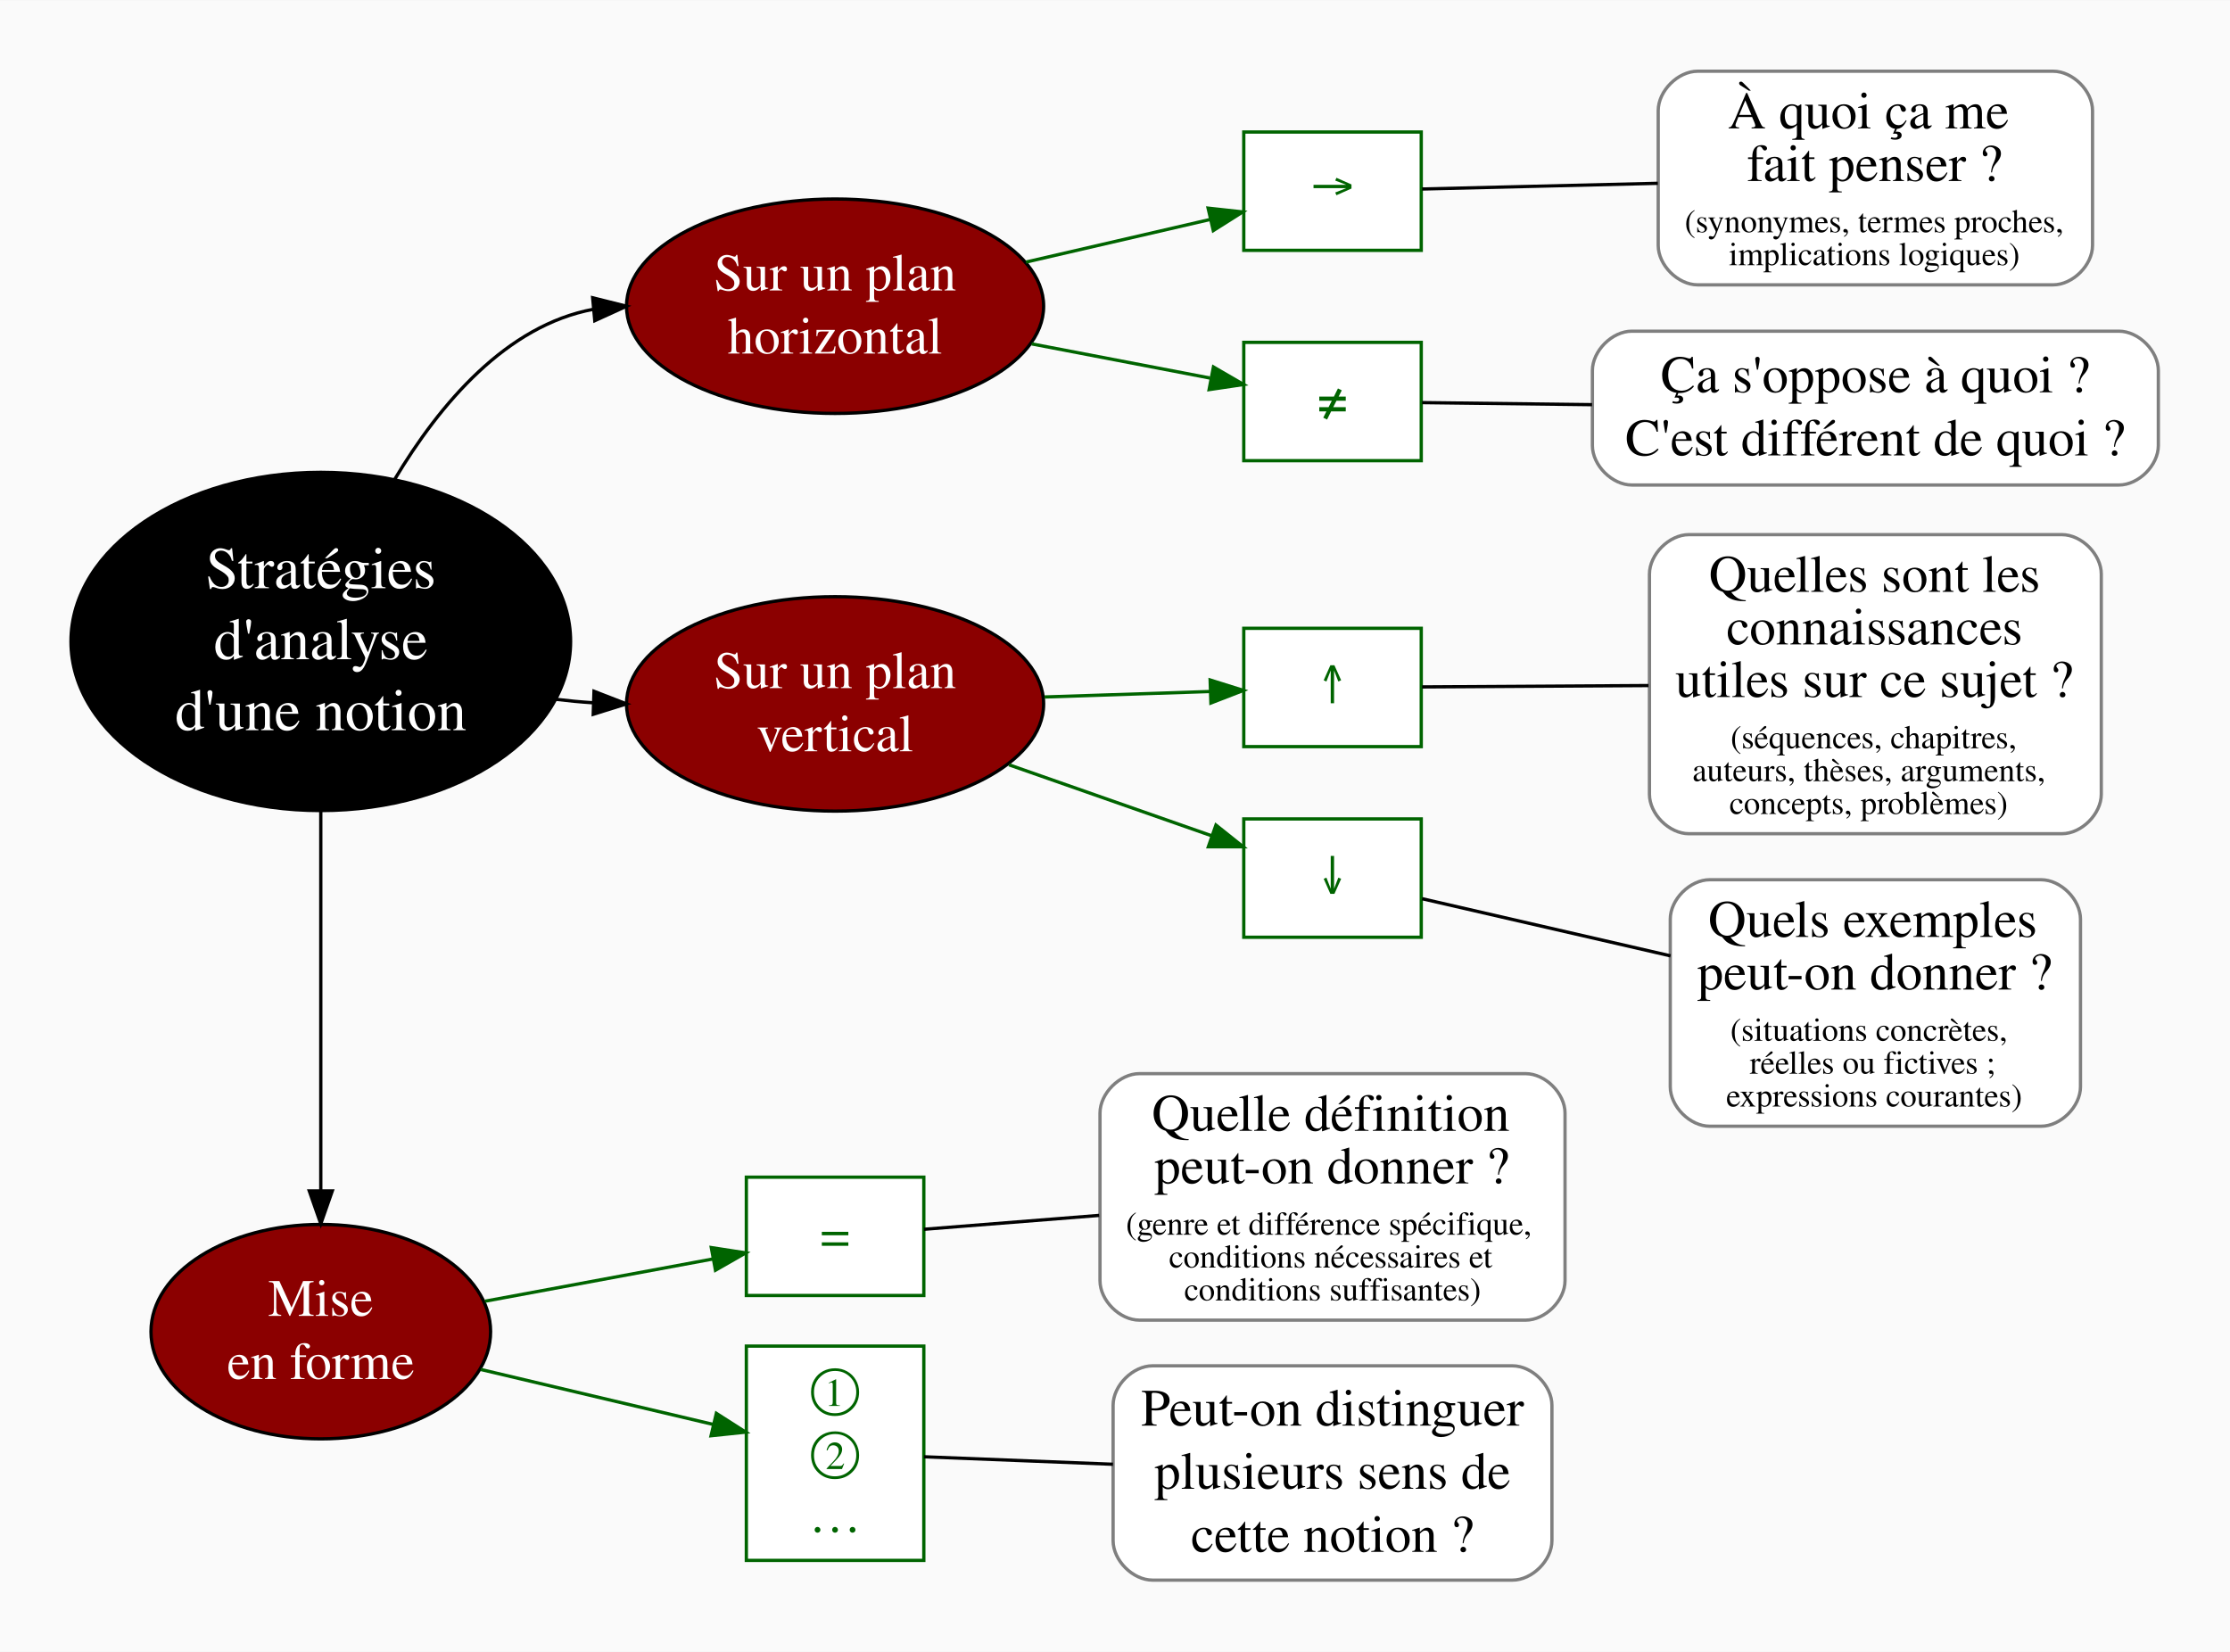
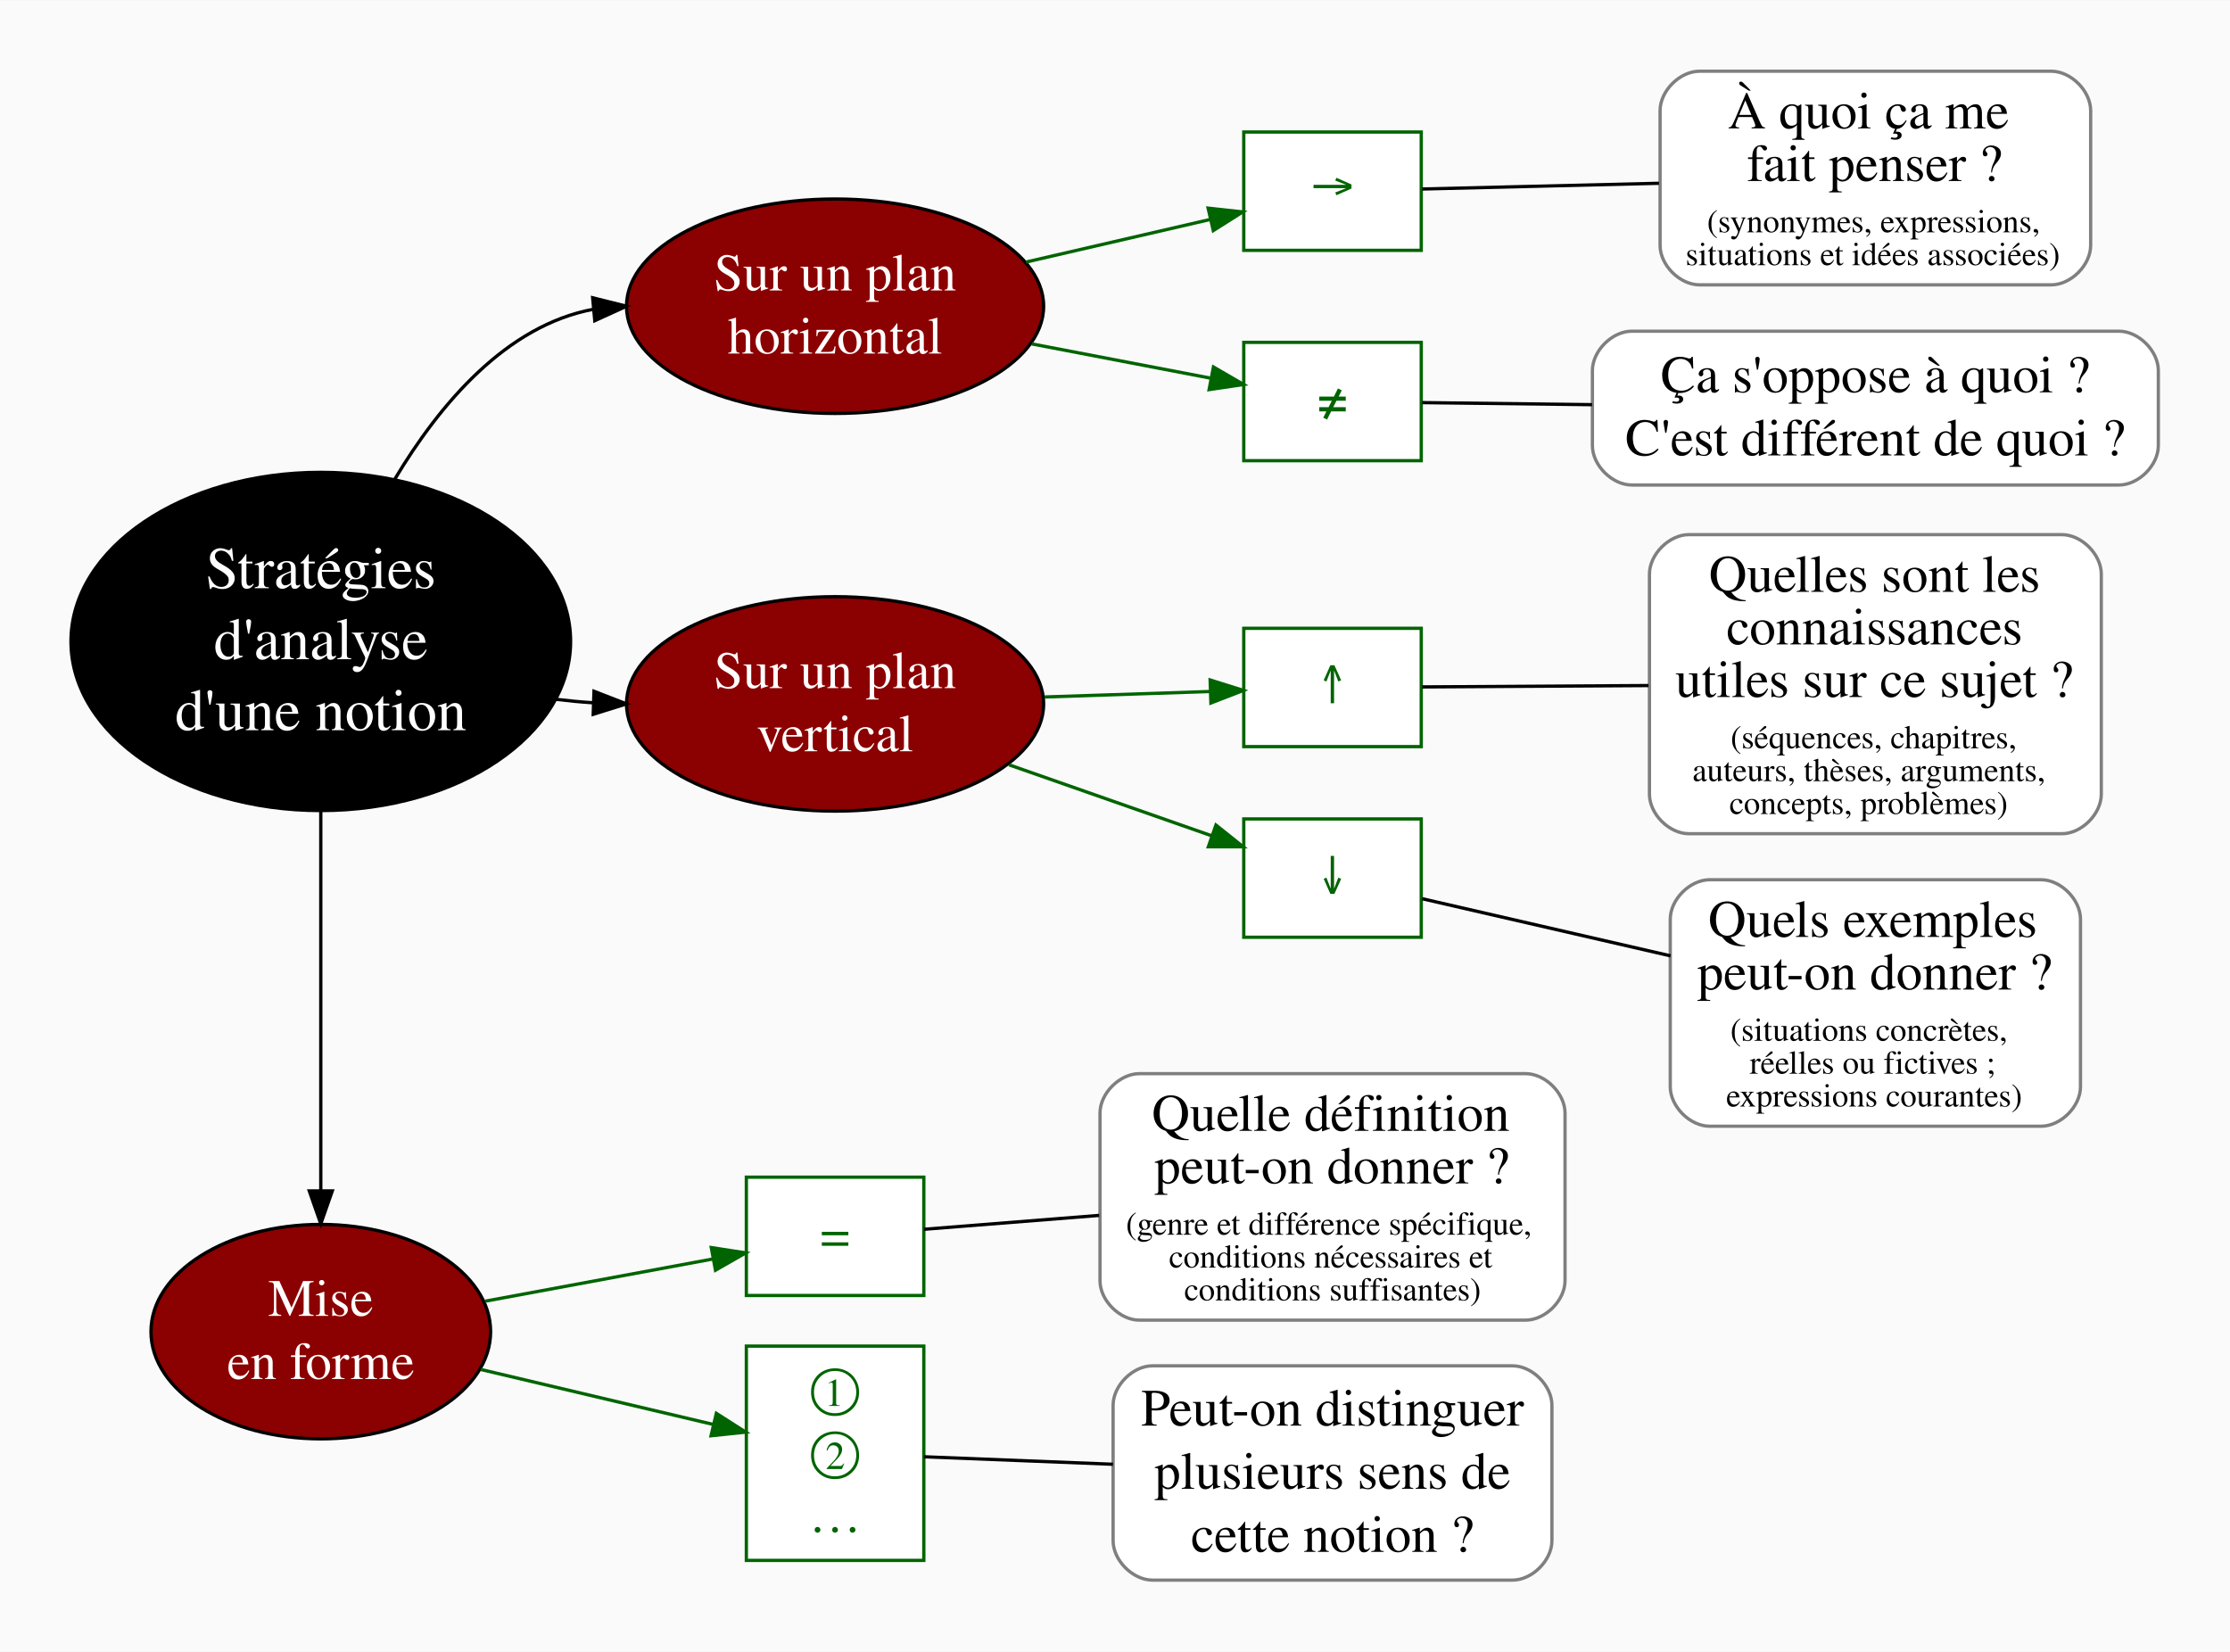
<svg xmlns="http://www.w3.org/2000/svg" width="679pt" height="503pt" viewBox="0.00 0.00 678.51 502.50">
  <g id="graph0" class="graph" transform="scale(1 1) rotate(0) translate(21.6 480.9)">
    <polygon fill="#fafafa" stroke="transparent" points="-21.6,21.6 -21.6,-480.9 656.908,-480.9 656.908,21.6 -21.6,21.6" />
    <g id="node1" class="node">
      <ellipse fill="#000000" stroke="#000000" cx="76.005" cy="-285.8" rx="76.009" ry="51.455" />
      <text text-anchor="middle" x="76.005" y="-302" font-family="Times,serif" font-size="18.00" fill="#ffffff">Stratégies</text>
      <text text-anchor="middle" x="76.005" y="-280.4" font-family="Times,serif" font-size="18.00" fill="#ffffff">d'analyse</text>
      <text text-anchor="middle" x="76.005" y="-258.8" font-family="Times,serif" font-size="18.00" fill="#ffffff">d'une notion</text>
    </g>
    <g id="node2" class="node">
      <ellipse fill="#8b0000" stroke="#000000" cx="232.486" cy="-387.8" rx="63.453" ry="32.621" />
      <text text-anchor="middle" x="232.486" y="-392.6" font-family="Times,serif" font-size="16.00" fill="#ffffff">Sur un plan</text>
      <text text-anchor="middle" x="232.486" y="-373.4" font-family="Times,serif" font-size="16.00" fill="#ffffff">horizontal</text>
    </g>
    <g id="edge1" class="edge">
      <path fill="none" stroke="#000000" d="M98.418,-335.007C112.294,-358.238 132.546,-381.965 158.988,-386.877" />
      <polygon fill="#000000" stroke="#000000" points="158.731,-390.368 169.009,-387.8 159.372,-383.398 158.731,-390.368" />
    </g>
    <g id="node3" class="node">
      <ellipse fill="#8b0000" stroke="#000000" cx="232.486" cy="-266.8" rx="63.453" ry="32.621" />
      <text text-anchor="middle" x="232.486" y="-271.6" font-family="Times,serif" font-size="16.00" fill="#ffffff">Sur un plan</text>
      <text text-anchor="middle" x="232.486" y="-252.4" font-family="Times,serif" font-size="16.00" fill="#ffffff">vertical</text>
    </g>
    <g id="edge2" class="edge">
      <path fill="none" stroke="#000000" d="M147.556,-268.197C151.272,-267.747 154.998,-267.389 158.695,-267.149" />
      <polygon fill="#000000" stroke="#000000" points="159.133,-270.636 169.009,-266.8 158.897,-263.64 159.133,-270.636" />
    </g>
    <g id="node4" class="node">
      <ellipse fill="#8b0000" stroke="#000000" cx="76.005" cy="-75.8" rx="51.668" ry="32.621" />
      <text text-anchor="middle" x="76.005" y="-80.6" font-family="Times,serif" font-size="16.00" fill="#ffffff">Mise</text>
      <text text-anchor="middle" x="76.005" y="-61.4" font-family="Times,serif" font-size="16.00" fill="#ffffff">en forme</text>
    </g>
    <g id="edge3" class="edge">
      <path fill="none" stroke="#000000" d="M76.005,-118.619C76.005,-158.327 76.005,-201.648 76.005,-234.239" />
      <polygon fill="#000000" stroke="#000000" points="79.505,-118.61 76.005,-108.61 72.505,-118.61 79.505,-118.61" />
    </g>
    <g id="node5" class="node">
      <polygon fill="#ffffff" stroke="#006400" points="410.836,-440.8 356.836,-440.8 356.836,-404.8 410.836,-404.8 410.836,-440.8" />
      <text text-anchor="middle" x="383.836" y="-418" font-family="Times,serif" font-size="16.00" fill="#006400">→</text>
    </g>
    <g id="edge5" class="edge">
      <path fill="none" stroke="#006400" d="M290.569,-401.232C309.346,-405.574 329.654,-410.27 346.51,-414.168" />
      <polygon fill="#006400" stroke="#006400" points="345.984,-417.639 356.515,-416.482 347.561,-410.819 345.984,-417.639" />
    </g>
    <g id="node6" class="node">
      <polygon fill="#ffffff" stroke="#006400" points="410.836,-376.8 356.836,-376.8 356.836,-340.8 410.836,-340.8 410.836,-376.8" />
      <text text-anchor="middle" x="383.836" y="-354" font-family="Times,serif" font-size="16.00" fill="#006400">≠</text>
    </g>
    <g id="edge6" class="edge">
      <path fill="none" stroke="#006400" d="M292.304,-376.338C310.604,-372.832 330.2,-369.077 346.546,-365.945" />
      <polygon fill="#006400" stroke="#006400" points="347.61,-369.305 356.772,-363.986 346.292,-362.43 347.61,-369.305" />
    </g>
    <g id="node7" class="node">
      <polygon fill="#ffffff" stroke="#006400" points="410.836,-289.8 356.836,-289.8 356.836,-253.8 410.836,-253.8 410.836,-289.8" />
      <text text-anchor="middle" x="383.836" y="-267" font-family="Times,serif" font-size="16.00" fill="#006400">↑</text>
    </g>
    <g id="edge7" class="edge">
      <path fill="none" stroke="#006400" d="M296.233,-268.906C313.431,-269.474 331.471,-270.07 346.681,-270.573" />
      <polygon fill="#006400" stroke="#006400" points="346.603,-274.072 356.714,-270.904 346.835,-267.076 346.603,-274.072" />
    </g>
    <g id="node8" class="node">
      <polygon fill="#ffffff" stroke="#006400" points="410.836,-231.8 356.836,-231.8 356.836,-195.8 410.836,-195.8 410.836,-231.8" />
      <text text-anchor="middle" x="383.836" y="-209" font-family="Times,serif" font-size="16.00" fill="#006400">↓</text>
    </g>
    <g id="edge8" class="edge">
      <path fill="none" stroke="#006400" d="M285.421,-248.263C305.798,-241.128 328.599,-233.143 347.12,-226.657" />
      <polygon fill="#006400" stroke="#006400" points="348.371,-229.928 356.652,-223.319 346.057,-223.321 348.371,-229.928" />
    </g>
    <g id="node9" class="node">
      <polygon fill="#ffffff" stroke="#006400" points="259.486,-122.8 205.486,-122.8 205.486,-86.8 259.486,-86.8 259.486,-122.8" />
      <text text-anchor="middle" x="232.486" y="-100" font-family="Times,serif" font-size="16.00" fill="#006400">=</text>
    </g>
    <g id="edge9" class="edge">
      <path fill="none" stroke="#006400" d="M125.947,-85.055C148.442,-89.225 174.546,-94.062 195.284,-97.905" />
      <polygon fill="#006400" stroke="#006400" points="194.821,-101.379 205.292,-99.76 196.097,-94.496 194.821,-101.379" />
    </g>
    <g id="node10" class="node">
      <polygon fill="#ffffff" stroke="#006400" points="259.486,-71.401 205.486,-71.401 205.486,-6.199 259.486,-6.199 259.486,-71.401" />
      <text text-anchor="middle" x="232.486" y="-53.2" font-family="Times,serif" font-size="16.00" fill="#006400">①</text>
      <text text-anchor="middle" x="232.486" y="-34" font-family="Times,serif" font-size="16.00" fill="#006400">②</text>
      <text text-anchor="middle" x="232.486" y="-14.8" font-family="Times,serif" font-size="16.00" fill="#006400">…</text>
    </g>
    <g id="edge10" class="edge">
      <path fill="none" stroke="#006400" d="M124.659,-64.296C147.481,-58.9 174.241,-52.572 195.393,-47.571" />
      <polygon fill="#006400" stroke="#006400" points="196.359,-50.939 205.285,-45.232 194.748,-44.127 196.359,-50.939" />
    </g>
    <g id="node11" class="node">
-       <path fill="#ffffff" stroke="#7f7f7f" d="M603.084,-459.3C603.084,-459.3 494.934,-459.3 494.934,-459.3 488.934,-459.3 482.934,-453.3 482.934,-447.3 482.934,-447.3 482.934,-406.3 482.934,-406.3 482.934,-400.3 488.934,-394.3 494.934,-394.3 494.934,-394.3 603.084,-394.3 603.084,-394.3 609.084,-394.3 615.084,-400.3 615.084,-406.3 615.084,-406.3 615.084,-447.3 615.084,-447.3 615.084,-453.3 609.084,-459.3 603.084,-459.3" />
+       <path fill="#ffffff" stroke="#7f7f7f" d="M602.516,-459.3C602.516,-459.3 495.502,-459.3 495.502,-459.3 489.502,-459.3 483.502,-453.3 483.502,-447.3 483.502,-447.3 483.502,-406.3 483.502,-406.3 483.502,-400.3 489.502,-394.3 495.502,-394.3 495.502,-394.3 602.516,-394.3 602.516,-394.3 608.516,-394.3 614.516,-400.3 614.516,-406.3 614.516,-406.3 614.516,-447.3 614.516,-447.3 614.516,-453.3 608.516,-459.3 602.516,-459.3" />
      <text text-anchor="start" x="504.134" y="-441.9" font-family="Times,serif" font-size="16.00" fill="#000000">À quoi ça me</text>
      <text text-anchor="start" x="509.92" y="-425.9" font-family="Times,serif" font-size="16.00" fill="#000000">fait penser ?</text>
-       <text text-anchor="start" x="490.971" y="-410.3" font-family="Times,serif" font-size="10.00" fill="#000000">(synonymes, termes proches,</text>
-       <text text-anchor="start" x="504.431" y="-400.3" font-family="Times,serif" font-size="10.00" fill="#000000">implications logiques)</text>
+       <text text-anchor="start" x="497.77" y="-410.3" font-family="Times,serif" font-size="10.00" fill="#000000">(synonymes, expressions,</text>
+       <text text-anchor="start" x="491.256" y="-400.3" font-family="Times,serif" font-size="10.00" fill="#000000">situations et idées associées)</text>
    </g>
    <g id="edge11" class="edge">
-       <path fill="none" stroke="#000000" d="M411.111,-423.461C430.628,-423.933 457.772,-424.591 482.819,-425.197" />
+       <path fill="none" stroke="#000000" d="M411.111,-423.461C430.719,-423.935 458.027,-424.597 483.172,-425.206" />
    </g>
    <g id="node12" class="node">
      <path fill="#ffffff" stroke="#7f7f7f" d="M623.108,-380.202C623.108,-380.202 474.91,-380.202 474.91,-380.202 468.91,-380.202 462.91,-374.202 462.91,-368.202 462.91,-368.202 462.91,-345.398 462.91,-345.398 462.91,-339.398 468.91,-333.398 474.91,-333.398 474.91,-333.398 623.108,-333.398 623.108,-333.398 629.108,-333.398 635.108,-339.398 635.108,-345.398 635.108,-345.398 635.108,-368.202 635.108,-368.202 635.108,-374.202 629.108,-380.202 623.108,-380.202" />
      <text text-anchor="middle" x="549.009" y="-361.6" font-family="Times,serif" font-size="16.00" fill="#000000">Ça s'oppose à quoi ?</text>
      <text text-anchor="middle" x="549.009" y="-342.4" font-family="Times,serif" font-size="16.00" fill="#000000">C'est différent de quoi ?</text>
    </g>
    <g id="edge12" class="edge">
      <path fill="none" stroke="#000000" d="M411.111,-358.47C425.497,-358.296 444.026,-358.071 462.806,-357.844" />
    </g>
    <g id="node13" class="node">
      <path fill="#ffffff" stroke="#7f7f7f" d="M605.747,-318.3C605.747,-318.3 492.271,-318.3 492.271,-318.3 486.271,-318.3 480.271,-312.3 480.271,-306.3 480.271,-306.3 480.271,-239.3 480.271,-239.3 480.271,-233.3 486.271,-227.3 492.271,-227.3 492.271,-227.3 605.747,-227.3 605.747,-227.3 611.747,-227.3 617.747,-233.3 617.747,-239.3 617.747,-239.3 617.747,-306.3 617.747,-306.3 617.747,-312.3 611.747,-318.3 605.747,-318.3" />
      <text text-anchor="start" x="498.354" y="-300.9" font-family="Times,serif" font-size="16.00" fill="#000000">Quelles sont les</text>
      <text text-anchor="start" x="503.696" y="-284.9" font-family="Times,serif" font-size="16.00" fill="#000000">connaissances</text>
      <text text-anchor="start" x="488.14" y="-268.9" font-family="Times,serif" font-size="16.00" fill="#000000">utiles sur ce sujet ?</text>
      <text text-anchor="start" x="504.936" y="-253.3" font-family="Times,serif" font-size="10.00" fill="#000000">(séquences, chapitres,</text>
      <text text-anchor="start" x="493.332" y="-243.3" font-family="Times,serif" font-size="10.00" fill="#000000">auteurs, thèses, arguments,</text>
      <text text-anchor="start" x="504.58" y="-233.3" font-family="Times,serif" font-size="10.00" fill="#000000">concepts, problèmes)</text>
    </g>
    <g id="edge13" class="edge">
      <path fill="none" stroke="#000000" d="M411.111,-271.965C429.895,-272.079 455.744,-272.235 479.989,-272.382" />
    </g>
    <g id="node14" class="node">
      <path fill="#ffffff" stroke="#7f7f7f" d="M599.416,-213.3C599.416,-213.3 498.602,-213.3 498.602,-213.3 492.602,-213.3 486.602,-207.3 486.602,-201.3 486.602,-201.3 486.602,-150.3 486.602,-150.3 486.602,-144.3 492.602,-138.3 498.602,-138.3 498.602,-138.3 599.416,-138.3 599.416,-138.3 605.416,-138.3 611.416,-144.3 611.416,-150.3 611.416,-150.3 611.416,-201.3 611.416,-201.3 611.416,-207.3 605.416,-213.3 599.416,-213.3" />
      <text text-anchor="start" x="498.137" y="-195.9" font-family="Times,serif" font-size="16.00" fill="#000000">Quels exemples</text>
      <text text-anchor="start" x="494.806" y="-179.9" font-family="Times,serif" font-size="16.00" fill="#000000">peut-on donner ?</text>
      <text text-anchor="start" x="504.856" y="-164.3" font-family="Times,serif" font-size="10.00" fill="#000000">(situations concrètes,</text>
      <text text-anchor="start" x="510.762" y="-154.3" font-family="Times,serif" font-size="10.00" fill="#000000">réelles ou fictives ;</text>
      <text text-anchor="start" x="503.611" y="-144.3" font-family="Times,serif" font-size="10.00" fill="#000000">expressions courantes)</text>
    </g>
    <g id="edge14" class="edge">
      <path fill="none" stroke="#000000" d="M411.111,-207.525C431.636,-202.803 460.596,-196.141 486.682,-190.139" />
    </g>
    <g id="node15" class="node">
      <path fill="#ffffff" stroke="#7f7f7f" d="M442.583,-154.3C442.583,-154.3 325.089,-154.3 325.089,-154.3 319.089,-154.3 313.089,-148.3 313.089,-142.3 313.089,-142.3 313.089,-91.3 313.089,-91.3 313.089,-85.3 319.089,-79.3 325.089,-79.3 325.089,-79.3 442.583,-79.3 442.583,-79.3 448.583,-79.3 454.583,-85.3 454.583,-91.3 454.583,-91.3 454.583,-142.3 454.583,-142.3 454.583,-148.3 448.583,-154.3 442.583,-154.3" />
      <text text-anchor="start" x="328.854" y="-136.9" font-family="Times,serif" font-size="16.00" fill="#000000">Quelle définition</text>
      <text text-anchor="start" x="329.633" y="-120.9" font-family="Times,serif" font-size="16.00" fill="#000000">peut-on donner ?</text>
      <text text-anchor="start" x="320.963" y="-105.3" font-family="Times,serif" font-size="10.00" fill="#000000">(genre et différence spécifique,</text>
      <text text-anchor="start" x="334.065" y="-95.3" font-family="Times,serif" font-size="10.00" fill="#000000">conditions nécessaires et</text>
      <text text-anchor="start" x="338.709" y="-85.3" font-family="Times,serif" font-size="10.00" fill="#000000">conditions suffisantes)</text>
    </g>
    <g id="edge15" class="edge">
      <path fill="none" stroke="#000000" d="M259.544,-106.945C274.509,-108.132 293.872,-109.667 312.842,-111.171" />
    </g>
    <g id="node16" class="node">
      <path fill="#ffffff" stroke="#7f7f7f" d="M438.596,-65.401C438.596,-65.401 329.076,-65.401 329.076,-65.401 323.076,-65.401 317.076,-59.401 317.076,-53.401 317.076,-53.401 317.076,-12.199 317.076,-12.199 317.076,-6.199 323.076,-.199 329.076,-.199 329.076,-.199 438.596,-.199 438.596,-.199 444.596,-.199 450.596,-6.199 450.596,-12.199 450.596,-12.199 450.596,-53.401 450.596,-53.401 450.596,-59.401 444.596,-65.401 438.596,-65.401" />
      <text text-anchor="middle" x="383.836" y="-47.2" font-family="Times,serif" font-size="16.00" fill="#000000">Peut-on distinguer</text>
      <text text-anchor="middle" x="383.836" y="-28" font-family="Times,serif" font-size="16.00" fill="#000000">plusieurs sens de</text>
      <text text-anchor="middle" x="383.836" y="-8.8" font-family="Times,serif" font-size="16.00" fill="#000000">cette notion ?</text>
    </g>
    <g id="edge16" class="edge">
      <path fill="none" stroke="#000000" d="M259.544,-37.727C275.614,-37.09 296.757,-36.252 317.037,-35.448" />
    </g>
  </g>
</svg>
